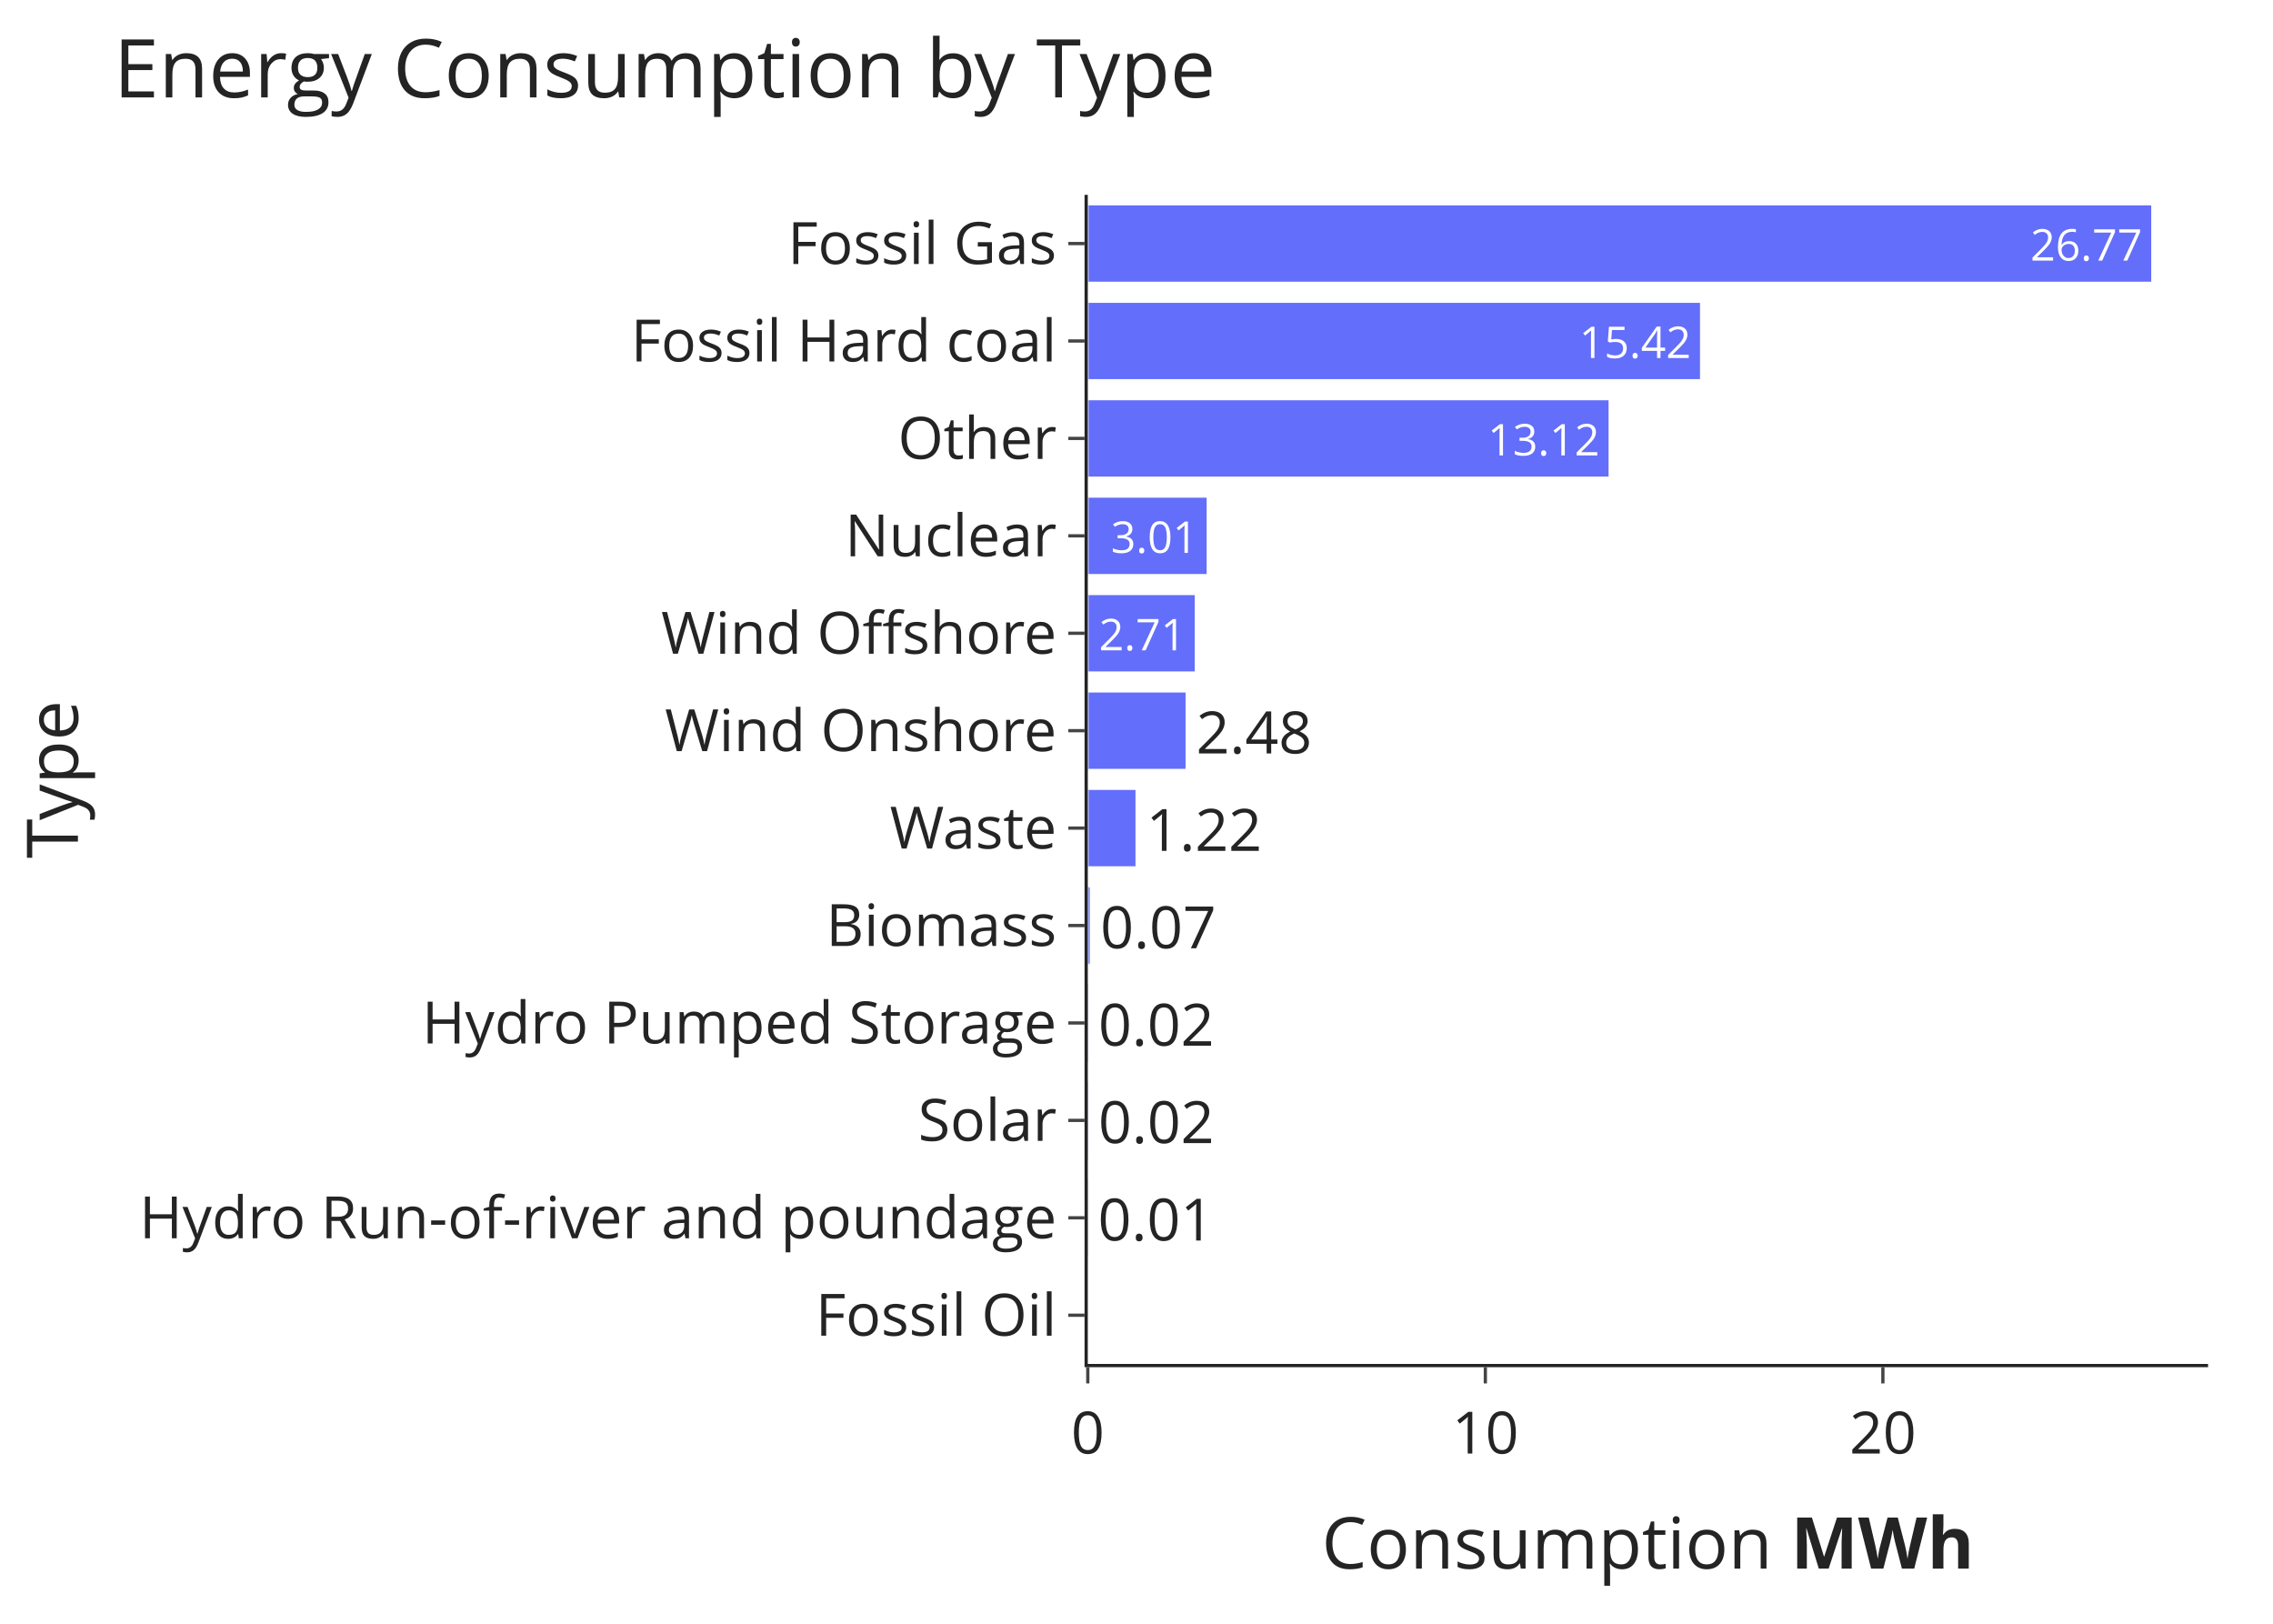
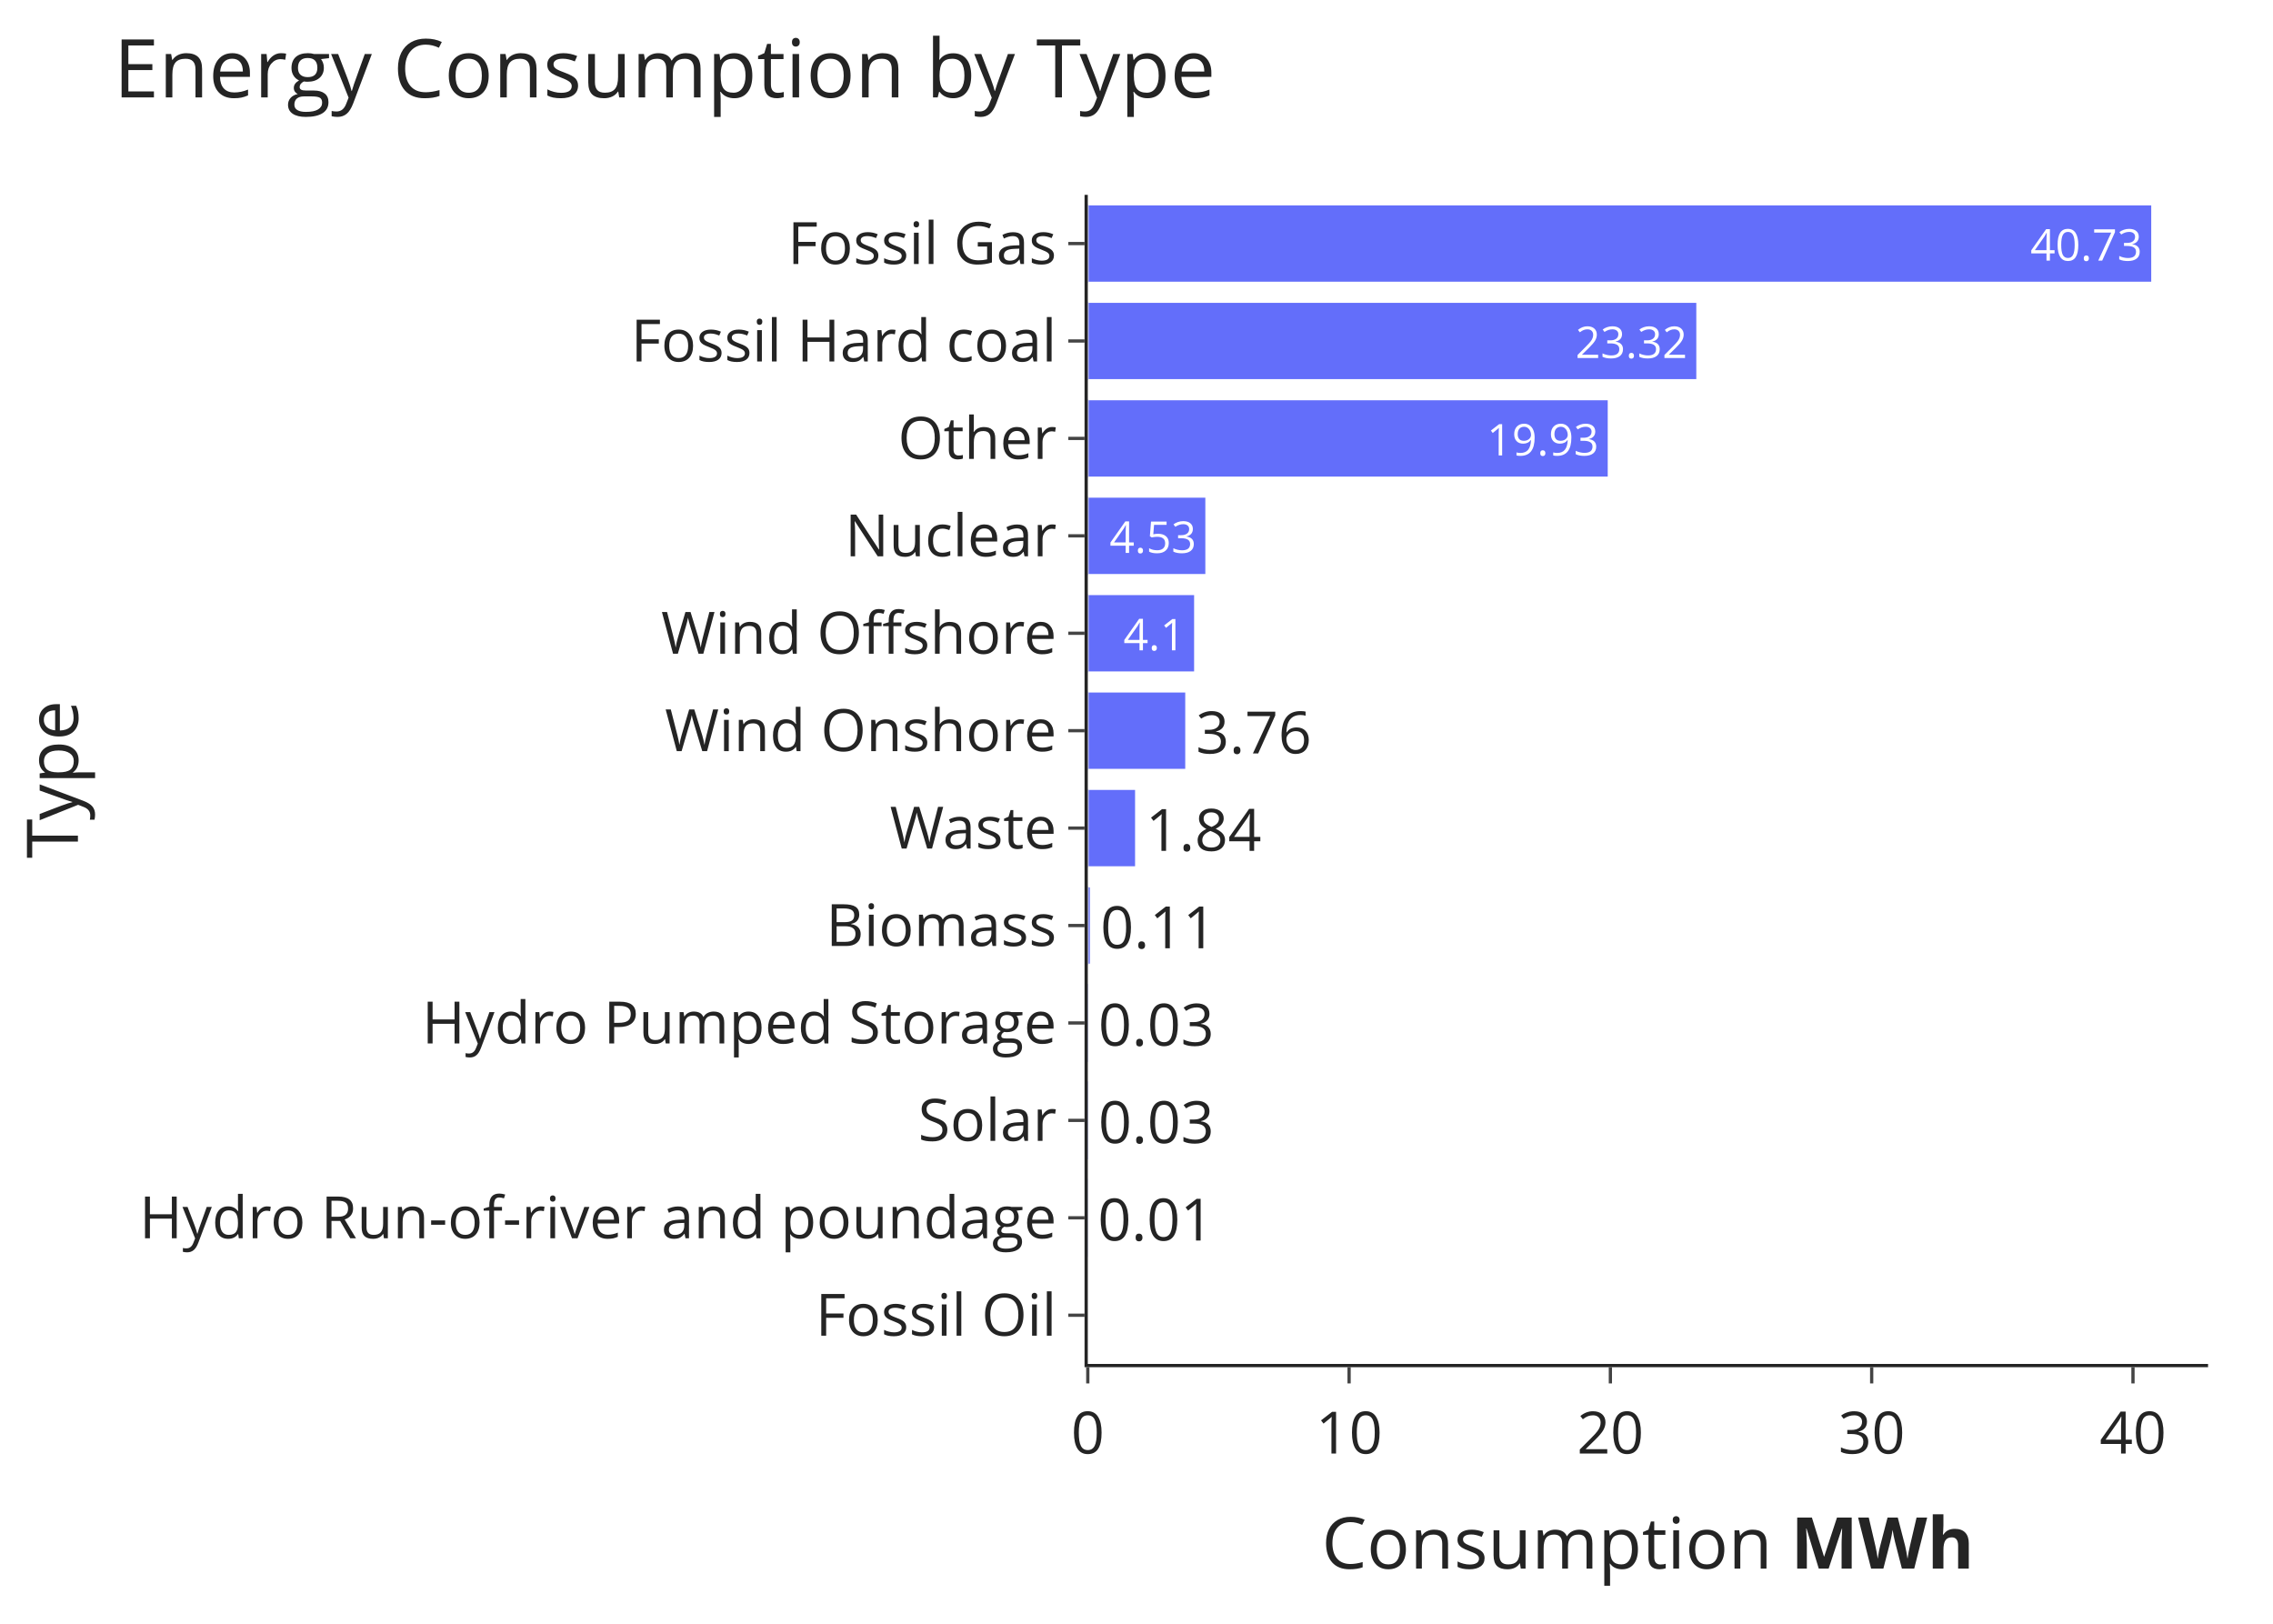
<svg xmlns="http://www.w3.org/2000/svg" class="main-svg" width="700" height="500" style="" viewBox="0 0 700 500">
  <rect x="0" y="0" width="700" height="500" style="fill: rgb(255, 255, 255); fill-opacity: 1;" />
-   <defs id="defs-f9592d">
+   <defs id="defs-4000c7">
    <g class="clips">
-       <clipPath id="clipf9592dxyplot" class="plotclip">
+       <clipPath id="clip4000c7xyplot" class="plotclip">
        <rect width="345" height="360" />
      </clipPath>
-       <clipPath class="axesclip" id="clipf9592dx">
+       <clipPath class="axesclip" id="clip4000c7x">
        <rect x="335" y="0" width="345" height="500" />
      </clipPath>
-       <clipPath class="axesclip" id="clipf9592dy">
+       <clipPath class="axesclip" id="clip4000c7y">
        <rect x="0" y="60" width="700" height="360" />
      </clipPath>
-       <clipPath class="axesclip" id="clipf9592dxy">
+       <clipPath class="axesclip" id="clip4000c7xy">
        <rect x="335" y="60" width="345" height="360" />
      </clipPath>
    </g>
    <g class="gradients" />
    <g class="patterns" />
  </defs>
  <g class="bglayer" />
  <g class="layer-below">
    <g class="imagelayer" />
    <g class="shapelayer" />
  </g>
  <g class="cartesianlayer">
    <g class="subplot xy">
      <g class="layer-subplot">
        <g class="shapelayer" />
        <g class="imagelayer" />
      </g>
      <g class="minor-gridlayer">
        <g class="x" />
        <g class="y" />
      </g>
      <g class="gridlayer">
        <g class="x" />
        <g class="y" />
      </g>
      <g class="zerolinelayer" />
      <path class="xlines-below" />
      <path class="ylines-below" />
      <g class="overlines-below" />
      <g class="xaxislayer-below" />
      <g class="yaxislayer-below" />
      <g class="overaxes-below" />
-       <g class="plot" transform="translate(335,60)" clip-path="url(#clipf9592dxyplot)">
+       <g class="plot" transform="translate(335,60)" clip-path="url(#clip4000c7xyplot)">
        <g class="barlayer mlayer">
          <g class="trace bars" style="opacity: 1;">
            <g class="points">
              <g class="point">
                <path d="M0,357V333H0V357Z" style="vector-effect: non-scaling-stroke; opacity: 1; stroke-width: 0.5px; fill: rgb(99, 110, 250); fill-opacity: 1; stroke: rgb(255, 255, 255); stroke-opacity: 1;" />
              </g>
              <g class="point">
-                 <path d="M0,327V303H0.12V327Z" style="vector-effect: non-scaling-stroke; opacity: 1; stroke-width: 0.5px; fill: rgb(99, 110, 250); fill-opacity: 1; stroke: rgb(255, 255, 255); stroke-opacity: 1;" />
-                 <text class="bartext bartext-outside" text-anchor="middle" data-notex="1" x="0" y="0" style="font-family: 'Open Sans', verdana, arial, sans-serif; font-size: 18px; fill: rgb(36, 36, 36); fill-opacity: 1; white-space: pre;" transform="translate(20.96375,322)">0.01</text>
+                 <path d="M0,327V303H0.08V327Z" style="vector-effect: non-scaling-stroke; opacity: 1; stroke-width: 0.5px; fill: rgb(99, 110, 250); fill-opacity: 1; stroke: rgb(255, 255, 255); stroke-opacity: 1;" />
+                 <text class="bartext bartext-outside" text-anchor="middle" data-notex="1" x="0" y="0" style="font-family: 'Open Sans', verdana, arial, sans-serif; font-size: 18px; fill: rgb(36, 36, 36); fill-opacity: 1; white-space: pre;" transform="translate(20.92375,322)">0.01</text>
              </g>
              <g class="point">
                <path d="M0,297V273H0.24V297Z" style="vector-effect: non-scaling-stroke; opacity: 1; stroke-width: 0.5px; fill: rgb(99, 110, 250); fill-opacity: 1; stroke: rgb(255, 255, 255); stroke-opacity: 1;" />
-                 <text class="bartext bartext-outside" text-anchor="middle" data-notex="1" x="0" y="0" style="font-family: 'Open Sans', verdana, arial, sans-serif; font-size: 18px; fill: rgb(36, 36, 36); fill-opacity: 1; white-space: pre;" transform="translate(21.08375,292)">0.02</text>
+                 <text class="bartext bartext-outside" text-anchor="middle" data-notex="1" x="0" y="0" style="font-family: 'Open Sans', verdana, arial, sans-serif; font-size: 18px; fill: rgb(36, 36, 36); fill-opacity: 1; white-space: pre;" transform="translate(21.08375,292)">0.03</text>
              </g>
              <g class="point">
                <path d="M0,267V243H0.24V267Z" style="vector-effect: non-scaling-stroke; opacity: 1; stroke-width: 0.5px; fill: rgb(99, 110, 250); fill-opacity: 1; stroke: rgb(255, 255, 255); stroke-opacity: 1;" />
-                 <text class="bartext bartext-outside" text-anchor="middle" data-notex="1" x="0" y="0" style="font-family: 'Open Sans', verdana, arial, sans-serif; font-size: 18px; fill: rgb(36, 36, 36); fill-opacity: 1; white-space: pre;" transform="translate(21.08375,262)">0.02</text>
-               </g>
-               <g class="point">
-                 <path d="M0,237V213H0.86V237Z" style="vector-effect: non-scaling-stroke; opacity: 1; stroke-width: 0.5px; fill: rgb(99, 110, 250); fill-opacity: 1; stroke: rgb(255, 255, 255); stroke-opacity: 1;" />
-                 <text class="bartext bartext-outside" text-anchor="middle" data-notex="1" x="0" y="0" style="font-family: 'Open Sans', verdana, arial, sans-serif; font-size: 18px; fill: rgb(36, 36, 36); fill-opacity: 1; white-space: pre;" transform="translate(21.70375,232)">0.07</text>
-               </g>
-               <g class="point">
-                 <path d="M0,207V183H14.94V207Z" style="vector-effect: non-scaling-stroke; opacity: 1; stroke-width: 0.5px; fill: rgb(99, 110, 250); fill-opacity: 1; stroke: rgb(255, 255, 255); stroke-opacity: 1;" />
-                 <text class="bartext bartext-outside" text-anchor="middle" data-notex="1" x="0" y="0" style="font-family: 'Open Sans', verdana, arial, sans-serif; font-size: 18px; fill: rgb(36, 36, 36); fill-opacity: 1; white-space: pre;" transform="translate(35.78375,202)">1.22</text>
-               </g>
-               <g class="point">
-                 <path d="M0,177V153H30.36V177Z" style="vector-effect: non-scaling-stroke; opacity: 1; stroke-width: 0.5px; fill: rgb(99, 110, 250); fill-opacity: 1; stroke: rgb(255, 255, 255); stroke-opacity: 1;" />
-                 <text class="bartext bartext-outside" text-anchor="middle" data-notex="1" x="0" y="0" style="font-family: 'Open Sans', verdana, arial, sans-serif; font-size: 18px; fill: rgb(36, 36, 36); fill-opacity: 1; white-space: pre;" transform="translate(51.20375,172)">2.48</text>
-               </g>
-               <g class="point">
-                 <path d="M0,147V123H33.18V147Z" style="vector-effect: non-scaling-stroke; opacity: 1; stroke-width: 0.5px; fill: rgb(99, 110, 250); fill-opacity: 1; stroke: rgb(255, 255, 255); stroke-opacity: 1;" />
-                 <text class="bartext bartext-inside" text-anchor="middle" data-notex="1" x="0" y="0" style="font-family: 'Open Sans', verdana, arial, sans-serif; font-size: 18px; fill: rgb(255, 255, 255); fill-opacity: 1; white-space: pre;" transform="translate(16.79719,140.25)scale(0.75)">2.71</text>
-               </g>
-               <g class="point">
-                 <path d="M0,117V93H36.85V117Z" style="vector-effect: non-scaling-stroke; opacity: 1; stroke-width: 0.5px; fill: rgb(99, 110, 250); fill-opacity: 1; stroke: rgb(255, 255, 255); stroke-opacity: 1;" />
-                 <text class="bartext bartext-inside" text-anchor="middle" data-notex="1" x="0" y="0" style="font-family: 'Open Sans', verdana, arial, sans-serif; font-size: 18px; fill: rgb(255, 255, 255); fill-opacity: 1; white-space: pre;" transform="translate(20.46719,110.25)scale(0.75)">3.01</text>
-               </g>
-               <g class="point">
-                 <path d="M0,87V63H160.63V87Z" style="vector-effect: non-scaling-stroke; opacity: 1; stroke-width: 0.5px; fill: rgb(99, 110, 250); fill-opacity: 1; stroke: rgb(255, 255, 255); stroke-opacity: 1;" />
-                 <text class="bartext bartext-inside" text-anchor="middle" data-notex="1" x="0" y="0" style="font-family: 'Open Sans', verdana, arial, sans-serif; font-size: 18px; fill: rgb(255, 255, 255); fill-opacity: 1; white-space: pre;" transform="translate(140.3917,80.25)scale(0.75)">13.12</text>
-               </g>
-               <g class="point">
-                 <path d="M0,57V33H188.79V57Z" style="vector-effect: non-scaling-stroke; opacity: 1; stroke-width: 0.5px; fill: rgb(99, 110, 250); fill-opacity: 1; stroke: rgb(255, 255, 255); stroke-opacity: 1;" />
-                 <text class="bartext bartext-inside" text-anchor="middle" data-notex="1" x="0" y="0" style="font-family: 'Open Sans', verdana, arial, sans-serif; font-size: 18px; fill: rgb(255, 255, 255); fill-opacity: 1; white-space: pre;" transform="translate(168.5517,50.25)scale(0.75)">15.42</text>
+                 <text class="bartext bartext-outside" text-anchor="middle" data-notex="1" x="0" y="0" style="font-family: 'Open Sans', verdana, arial, sans-serif; font-size: 18px; fill: rgb(36, 36, 36); fill-opacity: 1; white-space: pre;" transform="translate(21.08375,262)">0.03</text>
+               </g>
+               <g class="point">
+                 <path d="M0,237V213H0.89V237Z" style="vector-effect: non-scaling-stroke; opacity: 1; stroke-width: 0.5px; fill: rgb(99, 110, 250); fill-opacity: 1; stroke: rgb(255, 255, 255); stroke-opacity: 1;" />
+                 <text class="bartext bartext-outside" text-anchor="middle" data-notex="1" x="0" y="0" style="font-family: 'Open Sans', verdana, arial, sans-serif; font-size: 18px; fill: rgb(36, 36, 36); fill-opacity: 1; white-space: pre;" transform="translate(21.73375,232)">0.11</text>
+               </g>
+               <g class="point">
+                 <path d="M0,207V183H14.81V207Z" style="vector-effect: non-scaling-stroke; opacity: 1; stroke-width: 0.5px; fill: rgb(99, 110, 250); fill-opacity: 1; stroke: rgb(255, 255, 255); stroke-opacity: 1;" />
+                 <text class="bartext bartext-outside" text-anchor="middle" data-notex="1" x="0" y="0" style="font-family: 'Open Sans', verdana, arial, sans-serif; font-size: 18px; fill: rgb(36, 36, 36); fill-opacity: 1; white-space: pre;" transform="translate(35.65375,202)">1.84</text>
+               </g>
+               <g class="point">
+                 <path d="M0,177V153H30.26V177Z" style="vector-effect: non-scaling-stroke; opacity: 1; stroke-width: 0.5px; fill: rgb(99, 110, 250); fill-opacity: 1; stroke: rgb(255, 255, 255); stroke-opacity: 1;" />
+                 <text class="bartext bartext-outside" text-anchor="middle" data-notex="1" x="0" y="0" style="font-family: 'Open Sans', verdana, arial, sans-serif; font-size: 18px; fill: rgb(36, 36, 36); fill-opacity: 1; white-space: pre;" transform="translate(51.10375,172)">3.76</text>
+               </g>
+               <g class="point">
+                 <path d="M0,147V123H32.99V147Z" style="vector-effect: non-scaling-stroke; opacity: 1; stroke-width: 0.5px; fill: rgb(99, 110, 250); fill-opacity: 1; stroke: rgb(255, 255, 255); stroke-opacity: 1;" />
+                 <text class="bartext bartext-inside" text-anchor="middle" data-notex="1" x="0" y="0" style="font-family: 'Open Sans', verdana, arial, sans-serif; font-size: 18px; fill: rgb(255, 255, 255); fill-opacity: 1; white-space: pre;" transform="translate(20.47438,140.25)scale(0.75)">4.1</text>
+               </g>
+               <g class="point">
+                 <path d="M0,117V93H36.45V117Z" style="vector-effect: non-scaling-stroke; opacity: 1; stroke-width: 0.5px; fill: rgb(99, 110, 250); fill-opacity: 1; stroke: rgb(255, 255, 255); stroke-opacity: 1;" />
+                 <text class="bartext bartext-inside" text-anchor="middle" data-notex="1" x="0" y="0" style="font-family: 'Open Sans', verdana, arial, sans-serif; font-size: 18px; fill: rgb(255, 255, 255); fill-opacity: 1; white-space: pre;" transform="translate(20.06719,110.25)scale(0.75)">4.53</text>
+               </g>
+               <g class="point">
+                 <path d="M0,87V63H160.37V87Z" style="vector-effect: non-scaling-stroke; opacity: 1; stroke-width: 0.5px; fill: rgb(99, 110, 250); fill-opacity: 1; stroke: rgb(255, 255, 255); stroke-opacity: 1;" />
+                 <text class="bartext bartext-inside" text-anchor="middle" data-notex="1" x="0" y="0" style="font-family: 'Open Sans', verdana, arial, sans-serif; font-size: 18px; fill: rgb(255, 255, 255); fill-opacity: 1; white-space: pre;" transform="translate(140.1317,80.25)scale(0.75)">19.93</text>
+               </g>
+               <g class="point">
+                 <path d="M0,57V33H187.65V57Z" style="vector-effect: non-scaling-stroke; opacity: 1; stroke-width: 0.5px; fill: rgb(99, 110, 250); fill-opacity: 1; stroke: rgb(255, 255, 255); stroke-opacity: 1;" />
+                 <text class="bartext bartext-inside" text-anchor="middle" data-notex="1" x="0" y="0" style="font-family: 'Open Sans', verdana, arial, sans-serif; font-size: 18px; fill: rgb(255, 255, 255); fill-opacity: 1; white-space: pre;" transform="translate(167.4117,50.25)scale(0.75)">23.32</text>
              </g>
              <g class="point">
                <path d="M0,27V3H327.75V27Z" style="vector-effect: non-scaling-stroke; opacity: 1; stroke-width: 0.5px; fill: rgb(99, 110, 250); fill-opacity: 1; stroke: rgb(255, 255, 255); stroke-opacity: 1;" />
-                 <text class="bartext bartext-inside" text-anchor="middle" data-notex="1" x="0" y="0" style="font-family: 'Open Sans', verdana, arial, sans-serif; font-size: 18px; fill: rgb(255, 255, 255); fill-opacity: 1; white-space: pre;" transform="translate(307.5117,20.25)scale(0.75)">26.77</text>
+                 <text class="bartext bartext-inside" text-anchor="middle" data-notex="1" x="0" y="0" style="font-family: 'Open Sans', verdana, arial, sans-serif; font-size: 18px; fill: rgb(255, 255, 255); fill-opacity: 1; white-space: pre;" transform="translate(307.5117,20.25)scale(0.75)">40.73</text>
              </g>
            </g>
          </g>
        </g>
      </g>
      <g class="overplot" />
      <path class="xlines-above crisp" d="M334,420.5H680" style="fill: none; stroke-width: 1px; stroke: rgb(36, 36, 36); stroke-opacity: 1;" />
      <path class="ylines-above crisp" d="M334.5,60V420" style="fill: none; stroke-width: 1px; stroke: rgb(36, 36, 36); stroke-opacity: 1;" />
      <g class="overlines-above" />
      <g class="xaxislayer-above">
        <path class="xtick ticks crisp" d="M0,421v5" transform="translate(335,0)" style="stroke: rgb(68, 68, 68); stroke-opacity: 1; stroke-width: 1px;" />
-         <path class="xtick ticks crisp" d="M0,421v5" transform="translate(457.43,0)" style="stroke: rgb(68, 68, 68); stroke-opacity: 1; stroke-width: 1px;" />
-         <path class="xtick ticks crisp" d="M0,421v5" transform="translate(579.86,0)" style="stroke: rgb(68, 68, 68); stroke-opacity: 1; stroke-width: 1px;" />
+         <path class="xtick ticks crisp" d="M0,421v5" transform="translate(415.47,0)" style="stroke: rgb(68, 68, 68); stroke-opacity: 1; stroke-width: 1px;" />
+         <path class="xtick ticks crisp" d="M0,421v5" transform="translate(495.94,0)" style="stroke: rgb(68, 68, 68); stroke-opacity: 1; stroke-width: 1px;" />
+         <path class="xtick ticks crisp" d="M0,421v5" transform="translate(576.41,0)" style="stroke: rgb(68, 68, 68); stroke-opacity: 1; stroke-width: 1px;" />
+         <path class="xtick ticks crisp" d="M0,421v5" transform="translate(656.88,0)" style="stroke: rgb(68, 68, 68); stroke-opacity: 1; stroke-width: 1px;" />
        <g class="xtick">
          <text text-anchor="middle" x="0" y="447.6" transform="translate(335,0)" style="font-family: 'Open Sans', verdana, arial, sans-serif; font-size: 18px; fill: rgb(36, 36, 36); fill-opacity: 1; white-space: pre; opacity: 1;">0</text>
        </g>
        <g class="xtick">
-           <text text-anchor="middle" x="0" y="447.6" style="font-family: 'Open Sans', verdana, arial, sans-serif; font-size: 18px; fill: rgb(36, 36, 36); fill-opacity: 1; white-space: pre; opacity: 1;" transform="translate(457.43,0)">10</text>
-         </g>
-         <g class="xtick">
-           <text text-anchor="middle" x="0" y="447.6" style="font-family: 'Open Sans', verdana, arial, sans-serif; font-size: 18px; fill: rgb(36, 36, 36); fill-opacity: 1; white-space: pre; opacity: 1;" transform="translate(579.86,0)">20</text>
+           <text text-anchor="middle" x="0" y="447.6" style="font-family: 'Open Sans', verdana, arial, sans-serif; font-size: 18px; fill: rgb(36, 36, 36); fill-opacity: 1; white-space: pre; opacity: 1;" transform="translate(415.47,0)">10</text>
+         </g>
+         <g class="xtick">
+           <text text-anchor="middle" x="0" y="447.6" style="font-family: 'Open Sans', verdana, arial, sans-serif; font-size: 18px; fill: rgb(36, 36, 36); fill-opacity: 1; white-space: pre; opacity: 1;" transform="translate(495.94,0)">20</text>
+         </g>
+         <g class="xtick">
+           <text text-anchor="middle" x="0" y="447.6" style="font-family: 'Open Sans', verdana, arial, sans-serif; font-size: 18px; fill: rgb(36, 36, 36); fill-opacity: 1; white-space: pre; opacity: 1;" transform="translate(576.41,0)">30</text>
+         </g>
+         <g class="xtick">
+           <text text-anchor="middle" x="0" y="447.6" style="font-family: 'Open Sans', verdana, arial, sans-serif; font-size: 18px; fill: rgb(36, 36, 36); fill-opacity: 1; white-space: pre; opacity: 1;" transform="translate(656.88,0)">40</text>
        </g>
      </g>
      <g class="yaxislayer-above">
        <path class="ytick ticks crisp" d="M334,0h-5" transform="translate(0,405)" style="stroke: rgb(68, 68, 68); stroke-opacity: 1; stroke-width: 1px;" />
        <path class="ytick ticks crisp" d="M334,0h-5" transform="translate(0,375)" style="stroke: rgb(68, 68, 68); stroke-opacity: 1; stroke-width: 1px;" />
        <path class="ytick ticks crisp" d="M334,0h-5" transform="translate(0,345)" style="stroke: rgb(68, 68, 68); stroke-opacity: 1; stroke-width: 1px;" />
        <path class="ytick ticks crisp" d="M334,0h-5" transform="translate(0,315)" style="stroke: rgb(68, 68, 68); stroke-opacity: 1; stroke-width: 1px;" />
        <path class="ytick ticks crisp" d="M334,0h-5" transform="translate(0,285)" style="stroke: rgb(68, 68, 68); stroke-opacity: 1; stroke-width: 1px;" />
        <path class="ytick ticks crisp" d="M334,0h-5" transform="translate(0,255)" style="stroke: rgb(68, 68, 68); stroke-opacity: 1; stroke-width: 1px;" />
        <path class="ytick ticks crisp" d="M334,0h-5" transform="translate(0,225)" style="stroke: rgb(68, 68, 68); stroke-opacity: 1; stroke-width: 1px;" />
        <path class="ytick ticks crisp" d="M334,0h-5" transform="translate(0,195)" style="stroke: rgb(68, 68, 68); stroke-opacity: 1; stroke-width: 1px;" />
        <path class="ytick ticks crisp" d="M334,0h-5" transform="translate(0,165)" style="stroke: rgb(68, 68, 68); stroke-opacity: 1; stroke-width: 1px;" />
        <path class="ytick ticks crisp" d="M334,0h-5" transform="translate(0,135)" style="stroke: rgb(68, 68, 68); stroke-opacity: 1; stroke-width: 1px;" />
        <path class="ytick ticks crisp" d="M334,0h-5" transform="translate(0,105)" style="stroke: rgb(68, 68, 68); stroke-opacity: 1; stroke-width: 1px;" />
        <path class="ytick ticks crisp" d="M334,0h-5" transform="translate(0,75)" style="stroke: rgb(68, 68, 68); stroke-opacity: 1; stroke-width: 1px;" />
        <g class="ytick">
          <text text-anchor="end" x="325.4" y="6.3" transform="translate(0,405)" style="font-family: 'Open Sans', verdana, arial, sans-serif; font-size: 18px; fill: rgb(36, 36, 36); fill-opacity: 1; white-space: pre; opacity: 1;">Fossil Oil</text>
        </g>
        <g class="ytick">
          <text text-anchor="end" x="325.4" y="6.3" transform="translate(0,375)" style="font-family: 'Open Sans', verdana, arial, sans-serif; font-size: 18px; fill: rgb(36, 36, 36); fill-opacity: 1; white-space: pre; opacity: 1;">Hydro Run-of-river and poundage</text>
        </g>
        <g class="ytick">
          <text text-anchor="end" x="325.4" y="6.3" transform="translate(0,345)" style="font-family: 'Open Sans', verdana, arial, sans-serif; font-size: 18px; fill: rgb(36, 36, 36); fill-opacity: 1; white-space: pre; opacity: 1;">Solar</text>
        </g>
        <g class="ytick">
          <text text-anchor="end" x="325.4" y="6.3" transform="translate(0,315)" style="font-family: 'Open Sans', verdana, arial, sans-serif; font-size: 18px; fill: rgb(36, 36, 36); fill-opacity: 1; white-space: pre; opacity: 1;">Hydro Pumped Storage</text>
        </g>
        <g class="ytick">
          <text text-anchor="end" x="325.4" y="6.3" transform="translate(0,285)" style="font-family: 'Open Sans', verdana, arial, sans-serif; font-size: 18px; fill: rgb(36, 36, 36); fill-opacity: 1; white-space: pre; opacity: 1;">Biomass</text>
        </g>
        <g class="ytick">
          <text text-anchor="end" x="325.4" y="6.3" transform="translate(0,255)" style="font-family: 'Open Sans', verdana, arial, sans-serif; font-size: 18px; fill: rgb(36, 36, 36); fill-opacity: 1; white-space: pre; opacity: 1;">Waste</text>
        </g>
        <g class="ytick">
          <text text-anchor="end" x="325.4" y="6.3" transform="translate(0,225)" style="font-family: 'Open Sans', verdana, arial, sans-serif; font-size: 18px; fill: rgb(36, 36, 36); fill-opacity: 1; white-space: pre; opacity: 1;">Wind Onshore</text>
        </g>
        <g class="ytick">
          <text text-anchor="end" x="325.4" y="6.3" transform="translate(0,195)" style="font-family: 'Open Sans', verdana, arial, sans-serif; font-size: 18px; fill: rgb(36, 36, 36); fill-opacity: 1; white-space: pre; opacity: 1;">Wind Offshore</text>
        </g>
        <g class="ytick">
          <text text-anchor="end" x="325.4" y="6.3" transform="translate(0,165)" style="font-family: 'Open Sans', verdana, arial, sans-serif; font-size: 18px; fill: rgb(36, 36, 36); fill-opacity: 1; white-space: pre; opacity: 1;">Nuclear</text>
        </g>
        <g class="ytick">
          <text text-anchor="end" x="325.4" y="6.3" transform="translate(0,135)" style="font-family: 'Open Sans', verdana, arial, sans-serif; font-size: 18px; fill: rgb(36, 36, 36); fill-opacity: 1; white-space: pre; opacity: 1;">Other</text>
        </g>
        <g class="ytick">
          <text text-anchor="end" x="325.4" y="6.3" transform="translate(0,105)" style="font-family: 'Open Sans', verdana, arial, sans-serif; font-size: 18px; fill: rgb(36, 36, 36); fill-opacity: 1; white-space: pre; opacity: 1;">Fossil Hard coal</text>
        </g>
        <g class="ytick">
          <text text-anchor="end" x="325.4" y="6.3" transform="translate(0,75)" style="font-family: 'Open Sans', verdana, arial, sans-serif; font-size: 18px; fill: rgb(36, 36, 36); fill-opacity: 1; white-space: pre; opacity: 1;">Fossil Gas</text>
        </g>
      </g>
      <g class="overaxes-above" />
    </g>
  </g>
  <g class="polarlayer" />
  <g class="smithlayer" />
  <g class="ternarylayer" />
  <g class="geolayer" />
  <g class="funnelarealayer" />
  <g class="pielayer" />
  <g class="iciclelayer" />
  <g class="treemaplayer" />
  <g class="sunburstlayer" />
  <g class="glimages" />
-   <defs id="topdefs-f9592d">
+   <defs id="topdefs-4000c7">
    <g class="clips" />
  </defs>
  <g class="layer-above">
    <g class="imagelayer" />
    <g class="shapelayer" />
  </g>
  <g class="infolayer">
    <g class="g-gtitle">
      <text class="gtitle" x="35" y="30" text-anchor="start" dy="0em" style="font-family: 'Open Sans', verdana, arial, sans-serif; font-size: 25px; fill: rgb(36, 36, 36); opacity: 1; font-weight: normal; white-space: pre;">Energy Consumption by Type</text>
    </g>
    <g class="g-xtitle">
      <text class="xtitle" x="507.5" y="483.009" text-anchor="middle" style="font-family: 'Open Sans', verdana, arial, sans-serif; font-size: 22px; fill: rgb(36, 36, 36); opacity: 1; font-weight: normal; white-space: pre;">Consumption <tspan style="font-weight:bold">MWh</tspan>
      </text>
    </g>
    <g class="g-ytitle" transform="translate(11.86914,0)">
      <text class="ytitle" transform="rotate(-90,12.13125,240)" x="12.131" y="240" text-anchor="middle" style="font-family: 'Open Sans', verdana, arial, sans-serif; font-size: 22px; fill: rgb(36, 36, 36); opacity: 1; font-weight: normal; white-space: pre;">Type</text>
    </g>
  </g>
</svg>
